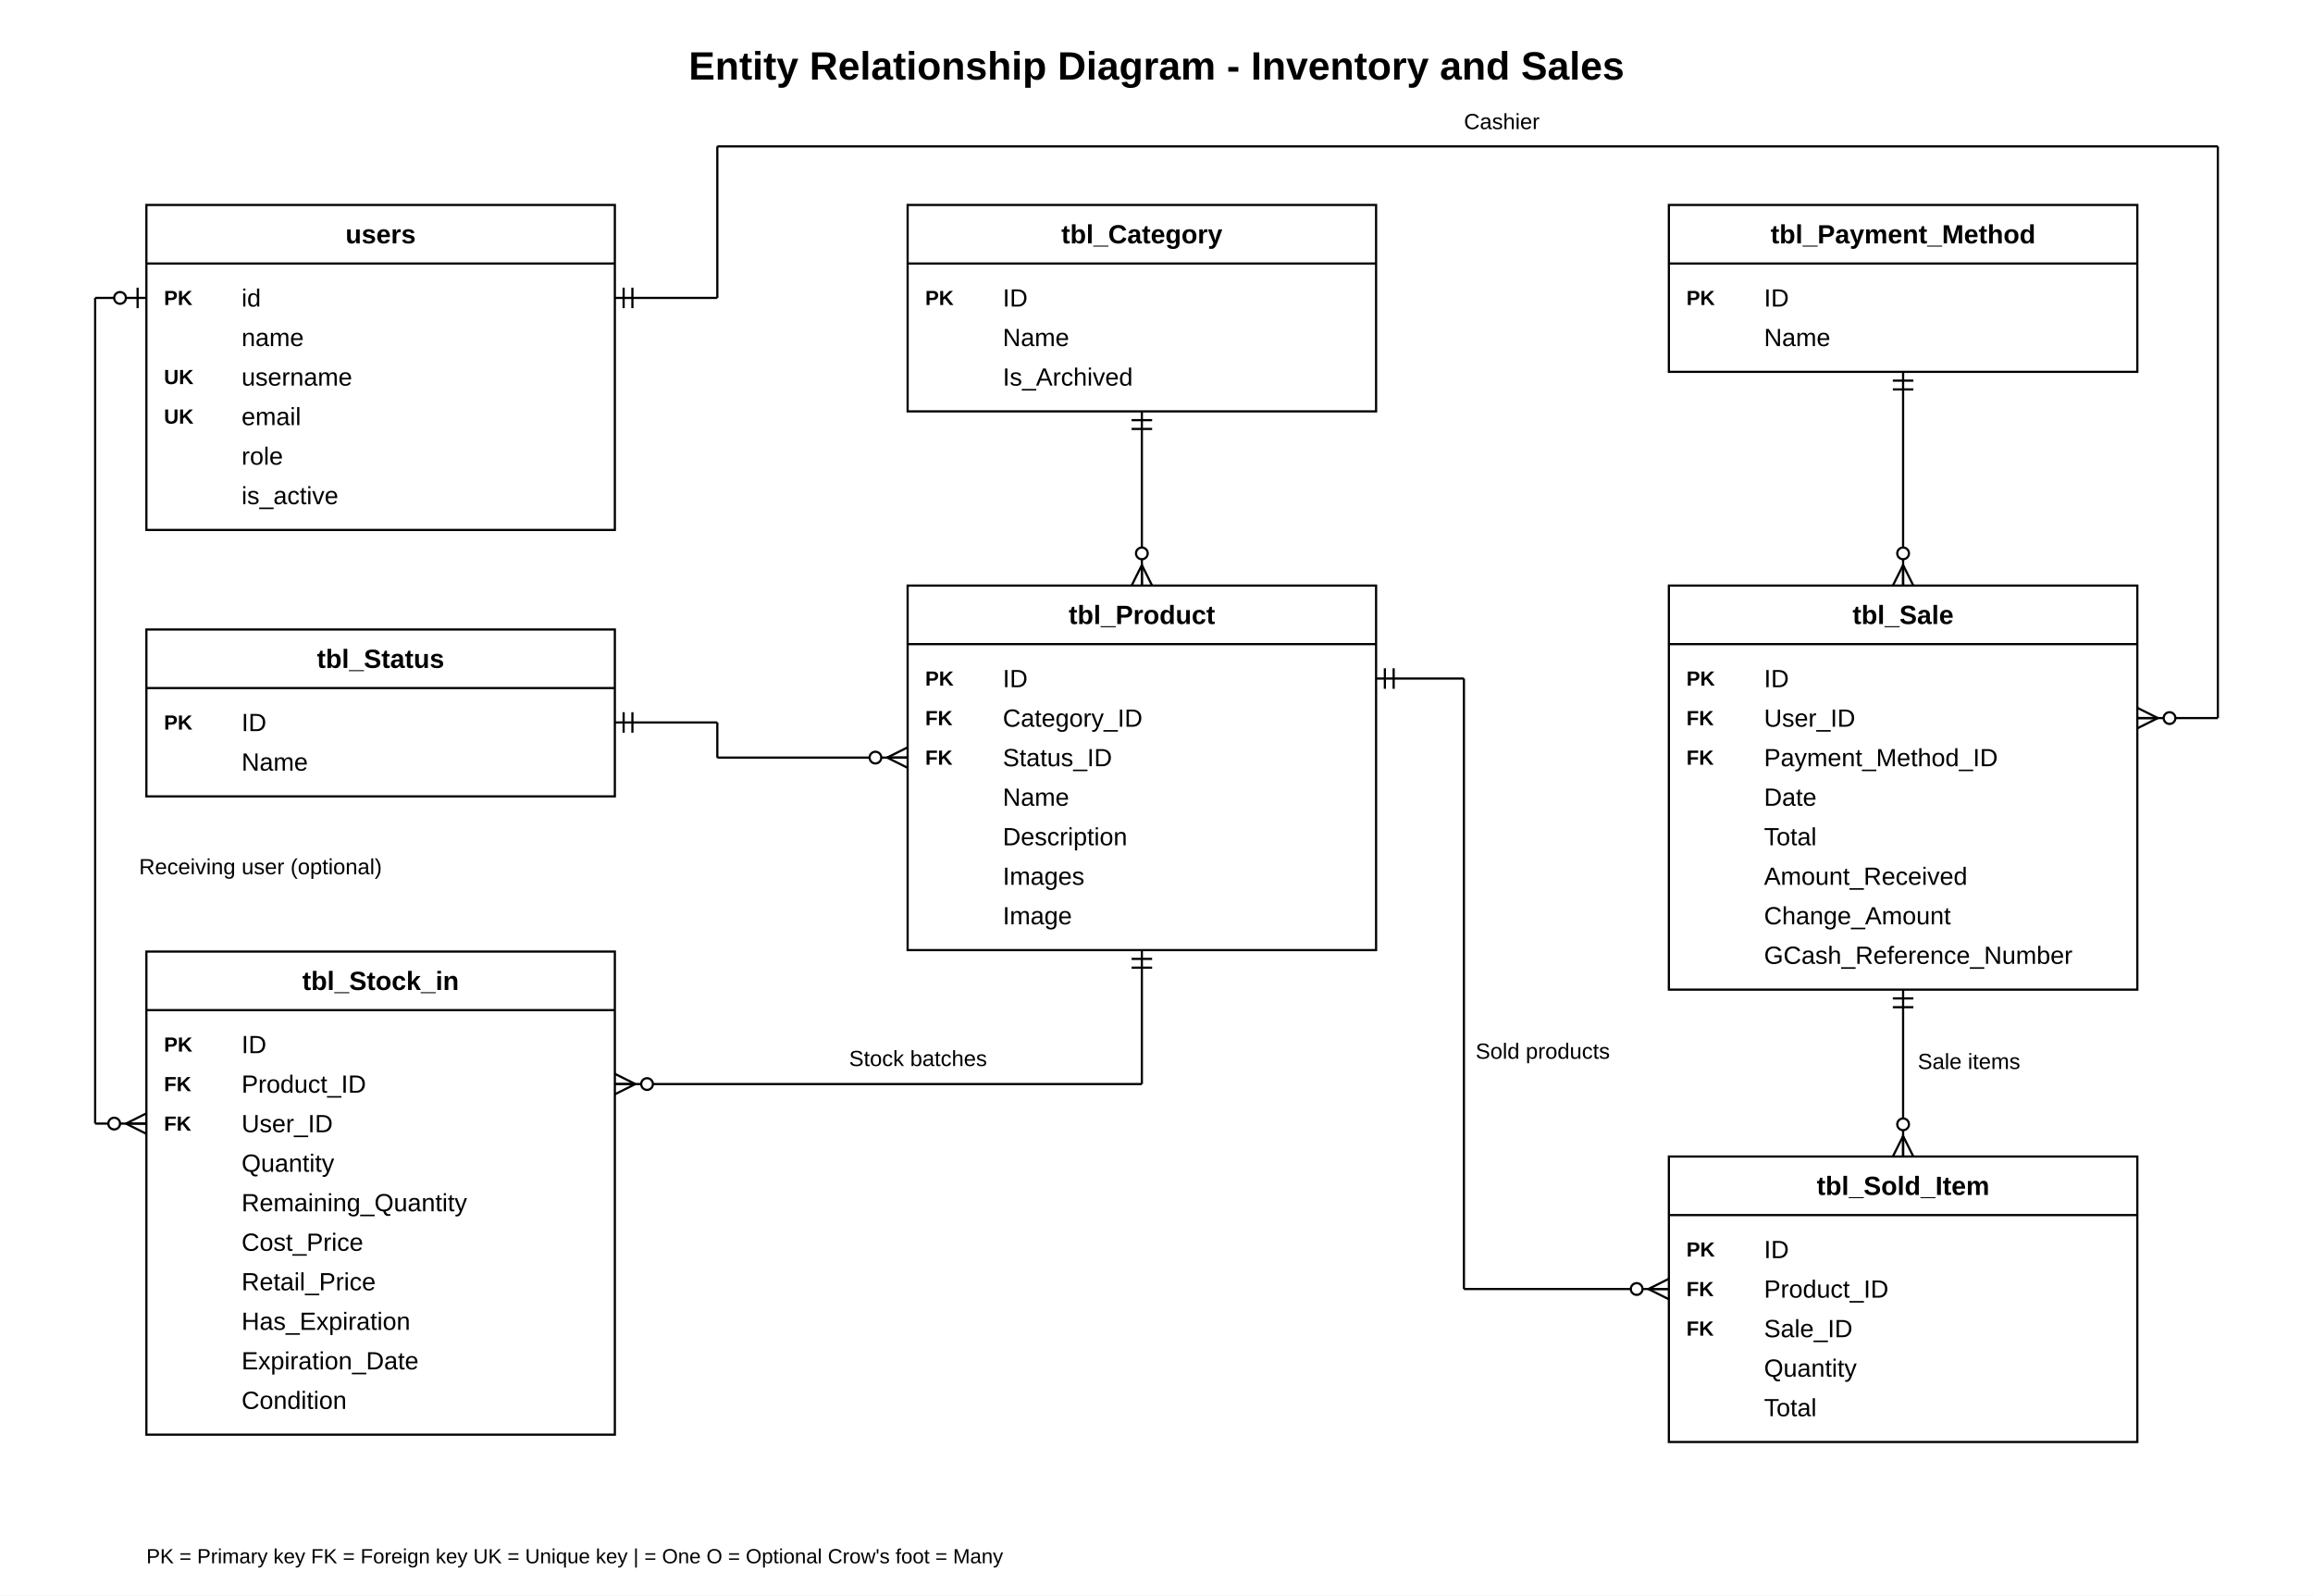
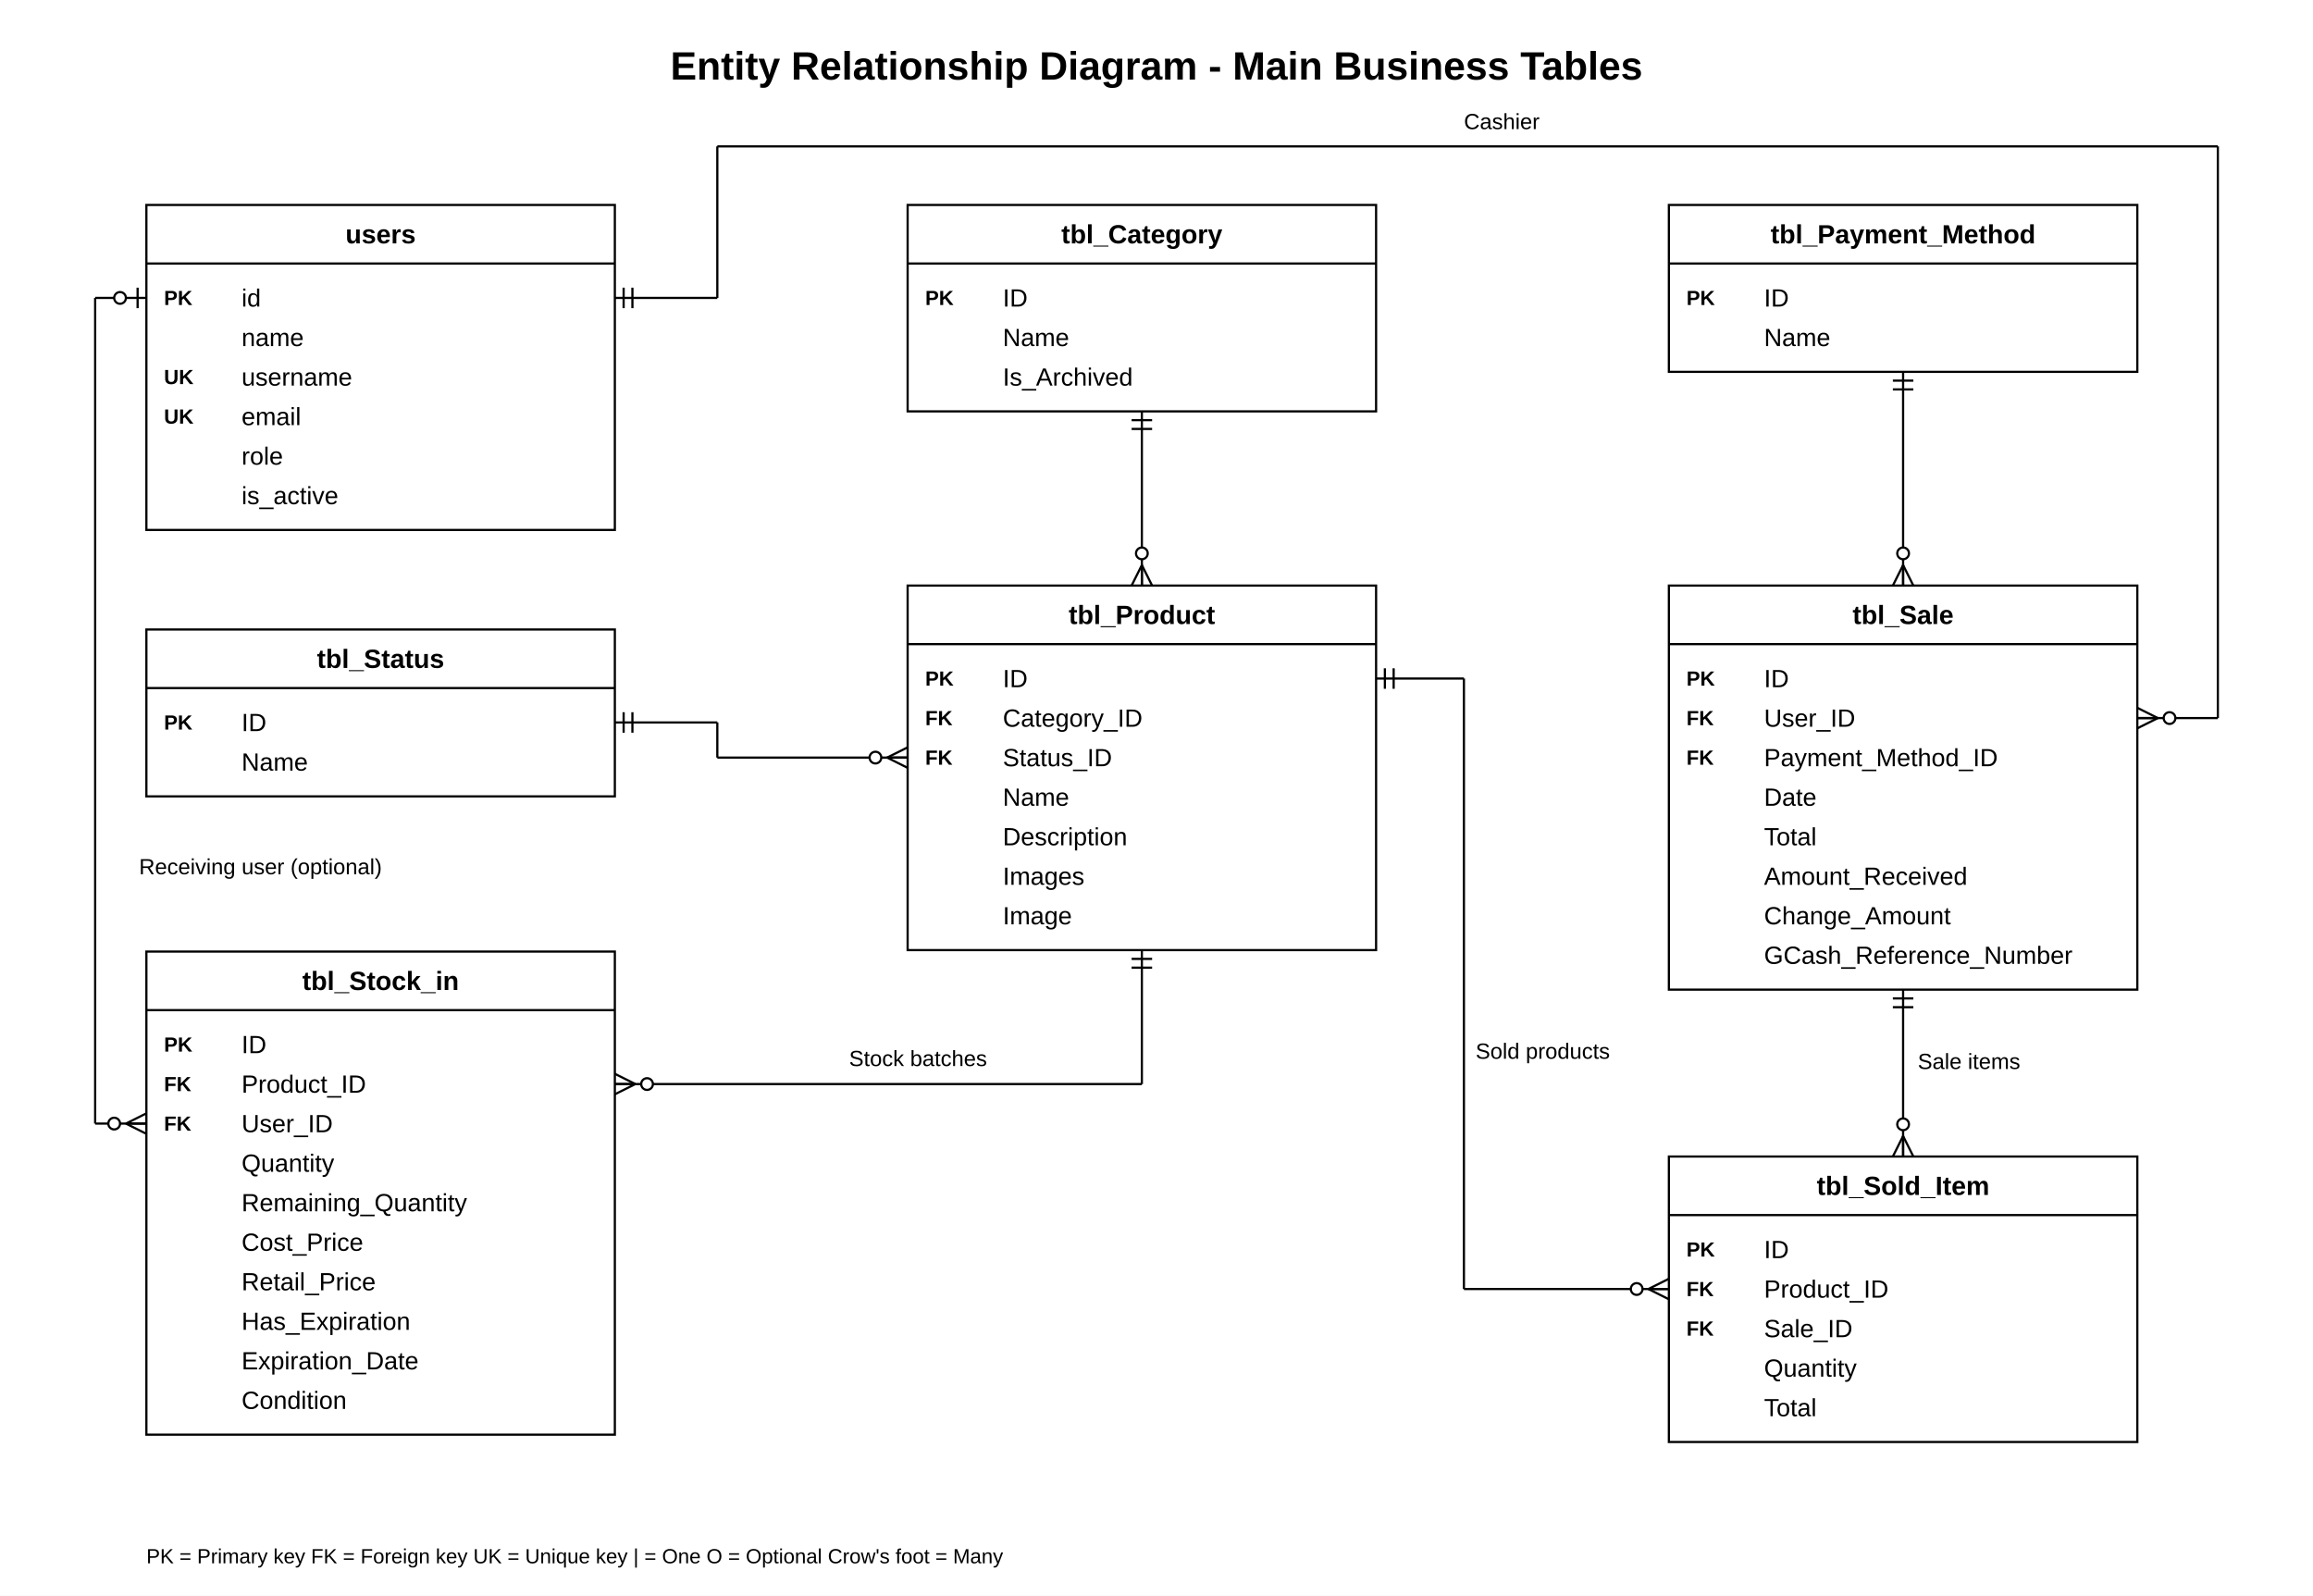
<svg xmlns="http://www.w3.org/2000/svg" width="1580" height="1090" viewBox="0 0 1580 1090">
  <rect width="100%" height="100%" fill="#ffffff" />
-   <text x="790.0" y="45.0" dominant-baseline="central" text-anchor="middle" font-family="Arial, sans-serif" font-size="27" font-weight="bold" fill="#000000">Entity Relationship Diagram - Inventory and Sales</text>
+   <text x="790.0" y="45.0" dominant-baseline="central" text-anchor="middle" font-family="Arial, sans-serif" font-size="27" font-weight="bold" fill="#000000">Entity Relationship Diagram - Main Business Tables</text>
  <line x1="780.0" y1="281" x2="780.0" y2="400" stroke="#000000" stroke-width="1.5" />
  <line x1="420" y1="493.5" x2="490" y2="493.5" stroke="#000000" stroke-width="1.5" />
  <line x1="490" y1="493.5" x2="490" y2="517.5" stroke="#000000" stroke-width="1.5" />
  <line x1="490" y1="517.5" x2="620" y2="517.5" stroke="#000000" stroke-width="1.5" />
  <line x1="1300.0" y1="254" x2="1300.0" y2="400" stroke="#000000" stroke-width="1.5" />
  <line x1="420" y1="203.5" x2="490" y2="203.5" stroke="#000000" stroke-width="1.5" />
  <line x1="490" y1="203.5" x2="490" y2="100" stroke="#000000" stroke-width="1.5" />
  <line x1="490" y1="100" x2="1515" y2="100" stroke="#000000" stroke-width="1.5" />
  <line x1="1515" y1="100" x2="1515" y2="490.5" stroke="#000000" stroke-width="1.5" />
  <line x1="1515" y1="490.5" x2="1460" y2="490.5" stroke="#000000" stroke-width="1.5" />
  <line x1="100" y1="203.5" x2="65" y2="203.5" stroke="#000000" stroke-width="1.5" />
  <line x1="65" y1="203.5" x2="65" y2="767.5" stroke="#000000" stroke-width="1.5" />
  <line x1="65" y1="767.5" x2="100" y2="767.5" stroke="#000000" stroke-width="1.5" />
  <line x1="780.0" y1="649" x2="780.0" y2="740.5" stroke="#000000" stroke-width="1.5" />
  <line x1="780.0" y1="740.5" x2="420" y2="740.5" stroke="#000000" stroke-width="1.5" />
  <line x1="940" y1="463.5" x2="1000" y2="463.5" stroke="#000000" stroke-width="1.5" />
  <line x1="1000" y1="463.5" x2="1000" y2="880.5" stroke="#000000" stroke-width="1.5" />
  <line x1="1000" y1="880.5" x2="1140" y2="880.5" stroke="#000000" stroke-width="1.5" />
  <line x1="1300.0" y1="676" x2="1300.0" y2="790" stroke="#000000" stroke-width="1.5" />
  <rect x="100" y="140" width="320" height="222" fill="#ffffff" stroke="#000000" stroke-width="1.5" />
  <line x1="100" y1="180" x2="420" y2="180" stroke="#000000" stroke-width="1.5" />
  <text x="260.0" y="160.0" dominant-baseline="central" text-anchor="middle" font-family="Arial, sans-serif" font-size="18" font-weight="bold" fill="#000000">users</text>
  <text x="112" y="203.5" dominant-baseline="central" text-anchor="start" font-family="Arial, sans-serif" font-size="14" font-weight="bold" fill="#000000">PK</text>
  <text x="165" y="203.5" dominant-baseline="central" text-anchor="start" font-family="Arial, sans-serif" font-size="17" font-weight="normal" fill="#000000">id</text>
  <text x="112" y="230.5" dominant-baseline="central" text-anchor="start" font-family="Arial, sans-serif" font-size="14" font-weight="bold" fill="#000000" />
  <text x="165" y="230.5" dominant-baseline="central" text-anchor="start" font-family="Arial, sans-serif" font-size="17" font-weight="normal" fill="#000000">name</text>
  <text x="112" y="257.5" dominant-baseline="central" text-anchor="start" font-family="Arial, sans-serif" font-size="14" font-weight="bold" fill="#000000">UK</text>
  <text x="165" y="257.5" dominant-baseline="central" text-anchor="start" font-family="Arial, sans-serif" font-size="17" font-weight="normal" fill="#000000">username</text>
  <text x="112" y="284.5" dominant-baseline="central" text-anchor="start" font-family="Arial, sans-serif" font-size="14" font-weight="bold" fill="#000000">UK</text>
  <text x="165" y="284.5" dominant-baseline="central" text-anchor="start" font-family="Arial, sans-serif" font-size="17" font-weight="normal" fill="#000000">email</text>
  <text x="112" y="311.5" dominant-baseline="central" text-anchor="start" font-family="Arial, sans-serif" font-size="14" font-weight="bold" fill="#000000" />
  <text x="165" y="311.5" dominant-baseline="central" text-anchor="start" font-family="Arial, sans-serif" font-size="17" font-weight="normal" fill="#000000">role</text>
  <text x="112" y="338.5" dominant-baseline="central" text-anchor="start" font-family="Arial, sans-serif" font-size="14" font-weight="bold" fill="#000000" />
  <text x="165" y="338.5" dominant-baseline="central" text-anchor="start" font-family="Arial, sans-serif" font-size="17" font-weight="normal" fill="#000000">is_active</text>
  <rect x="620" y="140" width="320" height="141" fill="#ffffff" stroke="#000000" stroke-width="1.5" />
  <line x1="620" y1="180" x2="940" y2="180" stroke="#000000" stroke-width="1.5" />
  <text x="780.0" y="160.0" dominant-baseline="central" text-anchor="middle" font-family="Arial, sans-serif" font-size="18" font-weight="bold" fill="#000000">tbl_Category</text>
  <text x="632" y="203.5" dominant-baseline="central" text-anchor="start" font-family="Arial, sans-serif" font-size="14" font-weight="bold" fill="#000000">PK</text>
  <text x="685" y="203.5" dominant-baseline="central" text-anchor="start" font-family="Arial, sans-serif" font-size="17" font-weight="normal" fill="#000000">ID</text>
  <text x="632" y="230.5" dominant-baseline="central" text-anchor="start" font-family="Arial, sans-serif" font-size="14" font-weight="bold" fill="#000000" />
  <text x="685" y="230.5" dominant-baseline="central" text-anchor="start" font-family="Arial, sans-serif" font-size="17" font-weight="normal" fill="#000000">Name</text>
  <text x="632" y="257.5" dominant-baseline="central" text-anchor="start" font-family="Arial, sans-serif" font-size="14" font-weight="bold" fill="#000000" />
  <text x="685" y="257.5" dominant-baseline="central" text-anchor="start" font-family="Arial, sans-serif" font-size="17" font-weight="normal" fill="#000000">Is_Archived</text>
  <rect x="1140" y="140" width="320" height="114" fill="#ffffff" stroke="#000000" stroke-width="1.5" />
  <line x1="1140" y1="180" x2="1460" y2="180" stroke="#000000" stroke-width="1.5" />
  <text x="1300.0" y="160.0" dominant-baseline="central" text-anchor="middle" font-family="Arial, sans-serif" font-size="18" font-weight="bold" fill="#000000">tbl_Payment_Method</text>
  <text x="1152" y="203.5" dominant-baseline="central" text-anchor="start" font-family="Arial, sans-serif" font-size="14" font-weight="bold" fill="#000000">PK</text>
  <text x="1205" y="203.5" dominant-baseline="central" text-anchor="start" font-family="Arial, sans-serif" font-size="17" font-weight="normal" fill="#000000">ID</text>
  <text x="1152" y="230.5" dominant-baseline="central" text-anchor="start" font-family="Arial, sans-serif" font-size="14" font-weight="bold" fill="#000000" />
  <text x="1205" y="230.5" dominant-baseline="central" text-anchor="start" font-family="Arial, sans-serif" font-size="17" font-weight="normal" fill="#000000">Name</text>
  <rect x="100" y="430" width="320" height="114" fill="#ffffff" stroke="#000000" stroke-width="1.5" />
  <line x1="100" y1="470" x2="420" y2="470" stroke="#000000" stroke-width="1.5" />
  <text x="260.0" y="450.0" dominant-baseline="central" text-anchor="middle" font-family="Arial, sans-serif" font-size="18" font-weight="bold" fill="#000000">tbl_Status</text>
  <text x="112" y="493.5" dominant-baseline="central" text-anchor="start" font-family="Arial, sans-serif" font-size="14" font-weight="bold" fill="#000000">PK</text>
  <text x="165" y="493.5" dominant-baseline="central" text-anchor="start" font-family="Arial, sans-serif" font-size="17" font-weight="normal" fill="#000000">ID</text>
  <text x="112" y="520.5" dominant-baseline="central" text-anchor="start" font-family="Arial, sans-serif" font-size="14" font-weight="bold" fill="#000000" />
  <text x="165" y="520.5" dominant-baseline="central" text-anchor="start" font-family="Arial, sans-serif" font-size="17" font-weight="normal" fill="#000000">Name</text>
  <rect x="620" y="400" width="320" height="249" fill="#ffffff" stroke="#000000" stroke-width="1.5" />
  <line x1="620" y1="440" x2="940" y2="440" stroke="#000000" stroke-width="1.5" />
  <text x="780.0" y="420.0" dominant-baseline="central" text-anchor="middle" font-family="Arial, sans-serif" font-size="18" font-weight="bold" fill="#000000">tbl_Product</text>
  <text x="632" y="463.5" dominant-baseline="central" text-anchor="start" font-family="Arial, sans-serif" font-size="14" font-weight="bold" fill="#000000">PK</text>
  <text x="685" y="463.5" dominant-baseline="central" text-anchor="start" font-family="Arial, sans-serif" font-size="17" font-weight="normal" fill="#000000">ID</text>
  <text x="632" y="490.5" dominant-baseline="central" text-anchor="start" font-family="Arial, sans-serif" font-size="14" font-weight="bold" fill="#000000">FK</text>
  <text x="685" y="490.5" dominant-baseline="central" text-anchor="start" font-family="Arial, sans-serif" font-size="17" font-weight="normal" fill="#000000">Category_ID</text>
  <text x="632" y="517.5" dominant-baseline="central" text-anchor="start" font-family="Arial, sans-serif" font-size="14" font-weight="bold" fill="#000000">FK</text>
  <text x="685" y="517.5" dominant-baseline="central" text-anchor="start" font-family="Arial, sans-serif" font-size="17" font-weight="normal" fill="#000000">Status_ID</text>
  <text x="632" y="544.5" dominant-baseline="central" text-anchor="start" font-family="Arial, sans-serif" font-size="14" font-weight="bold" fill="#000000" />
  <text x="685" y="544.5" dominant-baseline="central" text-anchor="start" font-family="Arial, sans-serif" font-size="17" font-weight="normal" fill="#000000">Name</text>
  <text x="632" y="571.5" dominant-baseline="central" text-anchor="start" font-family="Arial, sans-serif" font-size="14" font-weight="bold" fill="#000000" />
  <text x="685" y="571.5" dominant-baseline="central" text-anchor="start" font-family="Arial, sans-serif" font-size="17" font-weight="normal" fill="#000000">Description</text>
  <text x="632" y="598.5" dominant-baseline="central" text-anchor="start" font-family="Arial, sans-serif" font-size="14" font-weight="bold" fill="#000000" />
  <text x="685" y="598.5" dominant-baseline="central" text-anchor="start" font-family="Arial, sans-serif" font-size="17" font-weight="normal" fill="#000000">Images</text>
  <text x="632" y="625.5" dominant-baseline="central" text-anchor="start" font-family="Arial, sans-serif" font-size="14" font-weight="bold" fill="#000000" />
  <text x="685" y="625.5" dominant-baseline="central" text-anchor="start" font-family="Arial, sans-serif" font-size="17" font-weight="normal" fill="#000000">Image</text>
  <rect x="1140" y="400" width="320" height="276" fill="#ffffff" stroke="#000000" stroke-width="1.5" />
  <line x1="1140" y1="440" x2="1460" y2="440" stroke="#000000" stroke-width="1.5" />
  <text x="1300.0" y="420.0" dominant-baseline="central" text-anchor="middle" font-family="Arial, sans-serif" font-size="18" font-weight="bold" fill="#000000">tbl_Sale</text>
  <text x="1152" y="463.5" dominant-baseline="central" text-anchor="start" font-family="Arial, sans-serif" font-size="14" font-weight="bold" fill="#000000">PK</text>
  <text x="1205" y="463.5" dominant-baseline="central" text-anchor="start" font-family="Arial, sans-serif" font-size="17" font-weight="normal" fill="#000000">ID</text>
  <text x="1152" y="490.5" dominant-baseline="central" text-anchor="start" font-family="Arial, sans-serif" font-size="14" font-weight="bold" fill="#000000">FK</text>
  <text x="1205" y="490.5" dominant-baseline="central" text-anchor="start" font-family="Arial, sans-serif" font-size="17" font-weight="normal" fill="#000000">User_ID</text>
  <text x="1152" y="517.5" dominant-baseline="central" text-anchor="start" font-family="Arial, sans-serif" font-size="14" font-weight="bold" fill="#000000">FK</text>
  <text x="1205" y="517.5" dominant-baseline="central" text-anchor="start" font-family="Arial, sans-serif" font-size="17" font-weight="normal" fill="#000000">Payment_Method_ID</text>
  <text x="1152" y="544.5" dominant-baseline="central" text-anchor="start" font-family="Arial, sans-serif" font-size="14" font-weight="bold" fill="#000000" />
  <text x="1205" y="544.5" dominant-baseline="central" text-anchor="start" font-family="Arial, sans-serif" font-size="17" font-weight="normal" fill="#000000">Date</text>
  <text x="1152" y="571.5" dominant-baseline="central" text-anchor="start" font-family="Arial, sans-serif" font-size="14" font-weight="bold" fill="#000000" />
  <text x="1205" y="571.5" dominant-baseline="central" text-anchor="start" font-family="Arial, sans-serif" font-size="17" font-weight="normal" fill="#000000">Total</text>
  <text x="1152" y="598.5" dominant-baseline="central" text-anchor="start" font-family="Arial, sans-serif" font-size="14" font-weight="bold" fill="#000000" />
  <text x="1205" y="598.5" dominant-baseline="central" text-anchor="start" font-family="Arial, sans-serif" font-size="17" font-weight="normal" fill="#000000">Amount_Received</text>
  <text x="1152" y="625.5" dominant-baseline="central" text-anchor="start" font-family="Arial, sans-serif" font-size="14" font-weight="bold" fill="#000000" />
  <text x="1205" y="625.5" dominant-baseline="central" text-anchor="start" font-family="Arial, sans-serif" font-size="17" font-weight="normal" fill="#000000">Change_Amount</text>
  <text x="1152" y="652.5" dominant-baseline="central" text-anchor="start" font-family="Arial, sans-serif" font-size="14" font-weight="bold" fill="#000000" />
  <text x="1205" y="652.5" dominant-baseline="central" text-anchor="start" font-family="Arial, sans-serif" font-size="17" font-weight="normal" fill="#000000">GCash_Reference_Number</text>
  <rect x="100" y="650" width="320" height="330" fill="#ffffff" stroke="#000000" stroke-width="1.5" />
  <line x1="100" y1="690" x2="420" y2="690" stroke="#000000" stroke-width="1.5" />
  <text x="260.0" y="670.0" dominant-baseline="central" text-anchor="middle" font-family="Arial, sans-serif" font-size="18" font-weight="bold" fill="#000000">tbl_Stock_in</text>
  <text x="112" y="713.5" dominant-baseline="central" text-anchor="start" font-family="Arial, sans-serif" font-size="14" font-weight="bold" fill="#000000">PK</text>
  <text x="165" y="713.5" dominant-baseline="central" text-anchor="start" font-family="Arial, sans-serif" font-size="17" font-weight="normal" fill="#000000">ID</text>
  <text x="112" y="740.5" dominant-baseline="central" text-anchor="start" font-family="Arial, sans-serif" font-size="14" font-weight="bold" fill="#000000">FK</text>
  <text x="165" y="740.5" dominant-baseline="central" text-anchor="start" font-family="Arial, sans-serif" font-size="17" font-weight="normal" fill="#000000">Product_ID</text>
  <text x="112" y="767.5" dominant-baseline="central" text-anchor="start" font-family="Arial, sans-serif" font-size="14" font-weight="bold" fill="#000000">FK</text>
  <text x="165" y="767.5" dominant-baseline="central" text-anchor="start" font-family="Arial, sans-serif" font-size="17" font-weight="normal" fill="#000000">User_ID</text>
  <text x="112" y="794.5" dominant-baseline="central" text-anchor="start" font-family="Arial, sans-serif" font-size="14" font-weight="bold" fill="#000000" />
  <text x="165" y="794.5" dominant-baseline="central" text-anchor="start" font-family="Arial, sans-serif" font-size="17" font-weight="normal" fill="#000000">Quantity</text>
  <text x="112" y="821.5" dominant-baseline="central" text-anchor="start" font-family="Arial, sans-serif" font-size="14" font-weight="bold" fill="#000000" />
  <text x="165" y="821.5" dominant-baseline="central" text-anchor="start" font-family="Arial, sans-serif" font-size="17" font-weight="normal" fill="#000000">Remaining_Quantity</text>
  <text x="112" y="848.5" dominant-baseline="central" text-anchor="start" font-family="Arial, sans-serif" font-size="14" font-weight="bold" fill="#000000" />
  <text x="165" y="848.5" dominant-baseline="central" text-anchor="start" font-family="Arial, sans-serif" font-size="17" font-weight="normal" fill="#000000">Cost_Price</text>
  <text x="112" y="875.5" dominant-baseline="central" text-anchor="start" font-family="Arial, sans-serif" font-size="14" font-weight="bold" fill="#000000" />
  <text x="165" y="875.5" dominant-baseline="central" text-anchor="start" font-family="Arial, sans-serif" font-size="17" font-weight="normal" fill="#000000">Retail_Price</text>
  <text x="112" y="902.5" dominant-baseline="central" text-anchor="start" font-family="Arial, sans-serif" font-size="14" font-weight="bold" fill="#000000" />
  <text x="165" y="902.5" dominant-baseline="central" text-anchor="start" font-family="Arial, sans-serif" font-size="17" font-weight="normal" fill="#000000">Has_Expiration</text>
  <text x="112" y="929.5" dominant-baseline="central" text-anchor="start" font-family="Arial, sans-serif" font-size="14" font-weight="bold" fill="#000000" />
  <text x="165" y="929.5" dominant-baseline="central" text-anchor="start" font-family="Arial, sans-serif" font-size="17" font-weight="normal" fill="#000000">Expiration_Date</text>
  <text x="112" y="956.5" dominant-baseline="central" text-anchor="start" font-family="Arial, sans-serif" font-size="14" font-weight="bold" fill="#000000" />
  <text x="165" y="956.5" dominant-baseline="central" text-anchor="start" font-family="Arial, sans-serif" font-size="17" font-weight="normal" fill="#000000">Condition</text>
  <rect x="1140" y="790" width="320" height="195" fill="#ffffff" stroke="#000000" stroke-width="1.5" />
  <line x1="1140" y1="830" x2="1460" y2="830" stroke="#000000" stroke-width="1.5" />
  <text x="1300.0" y="810.0" dominant-baseline="central" text-anchor="middle" font-family="Arial, sans-serif" font-size="18" font-weight="bold" fill="#000000">tbl_Sold_Item</text>
  <text x="1152" y="853.5" dominant-baseline="central" text-anchor="start" font-family="Arial, sans-serif" font-size="14" font-weight="bold" fill="#000000">PK</text>
  <text x="1205" y="853.5" dominant-baseline="central" text-anchor="start" font-family="Arial, sans-serif" font-size="17" font-weight="normal" fill="#000000">ID</text>
  <text x="1152" y="880.5" dominant-baseline="central" text-anchor="start" font-family="Arial, sans-serif" font-size="14" font-weight="bold" fill="#000000">FK</text>
  <text x="1205" y="880.5" dominant-baseline="central" text-anchor="start" font-family="Arial, sans-serif" font-size="17" font-weight="normal" fill="#000000">Product_ID</text>
  <text x="1152" y="907.5" dominant-baseline="central" text-anchor="start" font-family="Arial, sans-serif" font-size="14" font-weight="bold" fill="#000000">FK</text>
  <text x="1205" y="907.5" dominant-baseline="central" text-anchor="start" font-family="Arial, sans-serif" font-size="17" font-weight="normal" fill="#000000">Sale_ID</text>
  <text x="1152" y="934.5" dominant-baseline="central" text-anchor="start" font-family="Arial, sans-serif" font-size="14" font-weight="bold" fill="#000000" />
  <text x="1205" y="934.5" dominant-baseline="central" text-anchor="start" font-family="Arial, sans-serif" font-size="17" font-weight="normal" fill="#000000">Quantity</text>
  <text x="1152" y="961.5" dominant-baseline="central" text-anchor="start" font-family="Arial, sans-serif" font-size="14" font-weight="bold" fill="#000000" />
  <text x="1205" y="961.5" dominant-baseline="central" text-anchor="start" font-family="Arial, sans-serif" font-size="17" font-weight="normal" fill="#000000">Total</text>
  <line x1="787.0" y1="287.0" x2="773.0" y2="287.0" stroke="#000000" stroke-width="1.5" />
  <line x1="787.0" y1="293.0" x2="773.0" y2="293.0" stroke="#000000" stroke-width="1.5" />
  <line x1="773.0" y1="400.0" x2="780.0" y2="386.0" stroke="#000000" stroke-width="1.5" />
  <line x1="780.0" y1="400.0" x2="780.0" y2="386.0" stroke="#000000" stroke-width="1.5" />
  <line x1="787.0" y1="400.0" x2="780.0" y2="386.0" stroke="#000000" stroke-width="1.5" />
  <circle cx="780.0" cy="378.0" r="4" fill="#ffffff" stroke="#000000" stroke-width="1.5" />
  <line x1="426.0" y1="486.5" x2="426.0" y2="500.5" stroke="#000000" stroke-width="1.5" />
  <line x1="432.0" y1="486.5" x2="432.0" y2="500.5" stroke="#000000" stroke-width="1.5" />
  <line x1="620.0" y1="524.5" x2="606.0" y2="517.5" stroke="#000000" stroke-width="1.5" />
  <line x1="620.0" y1="517.5" x2="606.0" y2="517.5" stroke="#000000" stroke-width="1.5" />
  <line x1="620.0" y1="510.5" x2="606.0" y2="517.5" stroke="#000000" stroke-width="1.5" />
  <circle cx="598.0" cy="517.5" r="4" fill="#ffffff" stroke="#000000" stroke-width="1.5" />
  <line x1="1307.0" y1="260.0" x2="1293.0" y2="260.0" stroke="#000000" stroke-width="1.5" />
  <line x1="1307.0" y1="266.0" x2="1293.0" y2="266.0" stroke="#000000" stroke-width="1.5" />
  <line x1="1293.0" y1="400.0" x2="1300.0" y2="386.0" stroke="#000000" stroke-width="1.5" />
  <line x1="1300.0" y1="400.0" x2="1300.0" y2="386.0" stroke="#000000" stroke-width="1.5" />
  <line x1="1307.0" y1="400.0" x2="1300.0" y2="386.0" stroke="#000000" stroke-width="1.5" />
  <circle cx="1300.0" cy="378.0" r="4" fill="#ffffff" stroke="#000000" stroke-width="1.5" />
  <line x1="426.0" y1="196.5" x2="426.0" y2="210.5" stroke="#000000" stroke-width="1.5" />
  <line x1="432.0" y1="196.5" x2="432.0" y2="210.5" stroke="#000000" stroke-width="1.5" />
  <line x1="1460.0" y1="483.5" x2="1474.0" y2="490.5" stroke="#000000" stroke-width="1.5" />
  <line x1="1460.0" y1="490.5" x2="1474.0" y2="490.5" stroke="#000000" stroke-width="1.5" />
  <line x1="1460.0" y1="497.5" x2="1474.0" y2="490.5" stroke="#000000" stroke-width="1.5" />
  <circle cx="1482.0" cy="490.5" r="4" fill="#ffffff" stroke="#000000" stroke-width="1.5" />
  <line x1="94.0" y1="210.5" x2="94.0" y2="196.5" stroke="#000000" stroke-width="1.5" />
  <circle cx="82.0" cy="203.5" r="4" fill="#ffffff" stroke="#000000" stroke-width="1.5" />
  <line x1="100.0" y1="774.5" x2="86.0" y2="767.5" stroke="#000000" stroke-width="1.5" />
  <line x1="100.0" y1="767.5" x2="86.0" y2="767.5" stroke="#000000" stroke-width="1.5" />
  <line x1="100.0" y1="760.5" x2="86.0" y2="767.5" stroke="#000000" stroke-width="1.5" />
  <circle cx="78.0" cy="767.5" r="4" fill="#ffffff" stroke="#000000" stroke-width="1.5" />
  <line x1="787.0" y1="655.0" x2="773.0" y2="655.0" stroke="#000000" stroke-width="1.5" />
  <line x1="787.0" y1="661.0" x2="773.0" y2="661.0" stroke="#000000" stroke-width="1.5" />
  <line x1="420.0" y1="733.5" x2="434.0" y2="740.5" stroke="#000000" stroke-width="1.5" />
  <line x1="420.0" y1="740.5" x2="434.0" y2="740.5" stroke="#000000" stroke-width="1.5" />
  <line x1="420.0" y1="747.5" x2="434.0" y2="740.5" stroke="#000000" stroke-width="1.5" />
  <circle cx="442.0" cy="740.5" r="4" fill="#ffffff" stroke="#000000" stroke-width="1.5" />
  <line x1="946.0" y1="456.5" x2="946.0" y2="470.5" stroke="#000000" stroke-width="1.5" />
  <line x1="952.0" y1="456.5" x2="952.0" y2="470.5" stroke="#000000" stroke-width="1.5" />
  <line x1="1140.0" y1="887.5" x2="1126.0" y2="880.5" stroke="#000000" stroke-width="1.5" />
  <line x1="1140.0" y1="880.5" x2="1126.0" y2="880.5" stroke="#000000" stroke-width="1.5" />
  <line x1="1140.0" y1="873.5" x2="1126.0" y2="880.5" stroke="#000000" stroke-width="1.5" />
  <circle cx="1118.0" cy="880.5" r="4" fill="#ffffff" stroke="#000000" stroke-width="1.5" />
  <line x1="1307.0" y1="682.0" x2="1293.0" y2="682.0" stroke="#000000" stroke-width="1.5" />
  <line x1="1307.0" y1="688.0" x2="1293.0" y2="688.0" stroke="#000000" stroke-width="1.5" />
  <line x1="1293.0" y1="790.0" x2="1300.0" y2="776.0" stroke="#000000" stroke-width="1.5" />
  <line x1="1300.0" y1="790.0" x2="1300.0" y2="776.0" stroke="#000000" stroke-width="1.5" />
  <line x1="1307.0" y1="790.0" x2="1300.0" y2="776.0" stroke="#000000" stroke-width="1.5" />
  <circle cx="1300.0" cy="768.0" r="4" fill="#ffffff" stroke="#000000" stroke-width="1.5" />
  <text x="1000" y="83.0" dominant-baseline="central" text-anchor="start" font-family="Arial, sans-serif" font-size="15" font-weight="normal" fill="#000000">Cashier</text>
  <text x="95" y="592.0" dominant-baseline="central" text-anchor="start" font-family="Arial, sans-serif" font-size="15" font-weight="normal" fill="#000000">Receiving user (optional)</text>
  <text x="580" y="723.0" dominant-baseline="central" text-anchor="start" font-family="Arial, sans-serif" font-size="15" font-weight="normal" fill="#000000">Stock batches</text>
  <text x="1008" y="718.0" dominant-baseline="central" text-anchor="start" font-family="Arial, sans-serif" font-size="15" font-weight="normal" fill="#000000">Sold products</text>
  <text x="1310" y="725.0" dominant-baseline="central" text-anchor="start" font-family="Arial, sans-serif" font-size="15" font-weight="normal" fill="#000000">Sale items</text>
  <text x="100" y="1063.0" dominant-baseline="central" text-anchor="start" font-family="Arial, sans-serif" font-size="14" font-weight="normal" fill="#000000">PK = Primary key     FK = Foreign key     UK = Unique key     | = One     O = Optional     Crow's foot = Many</text>
</svg>
